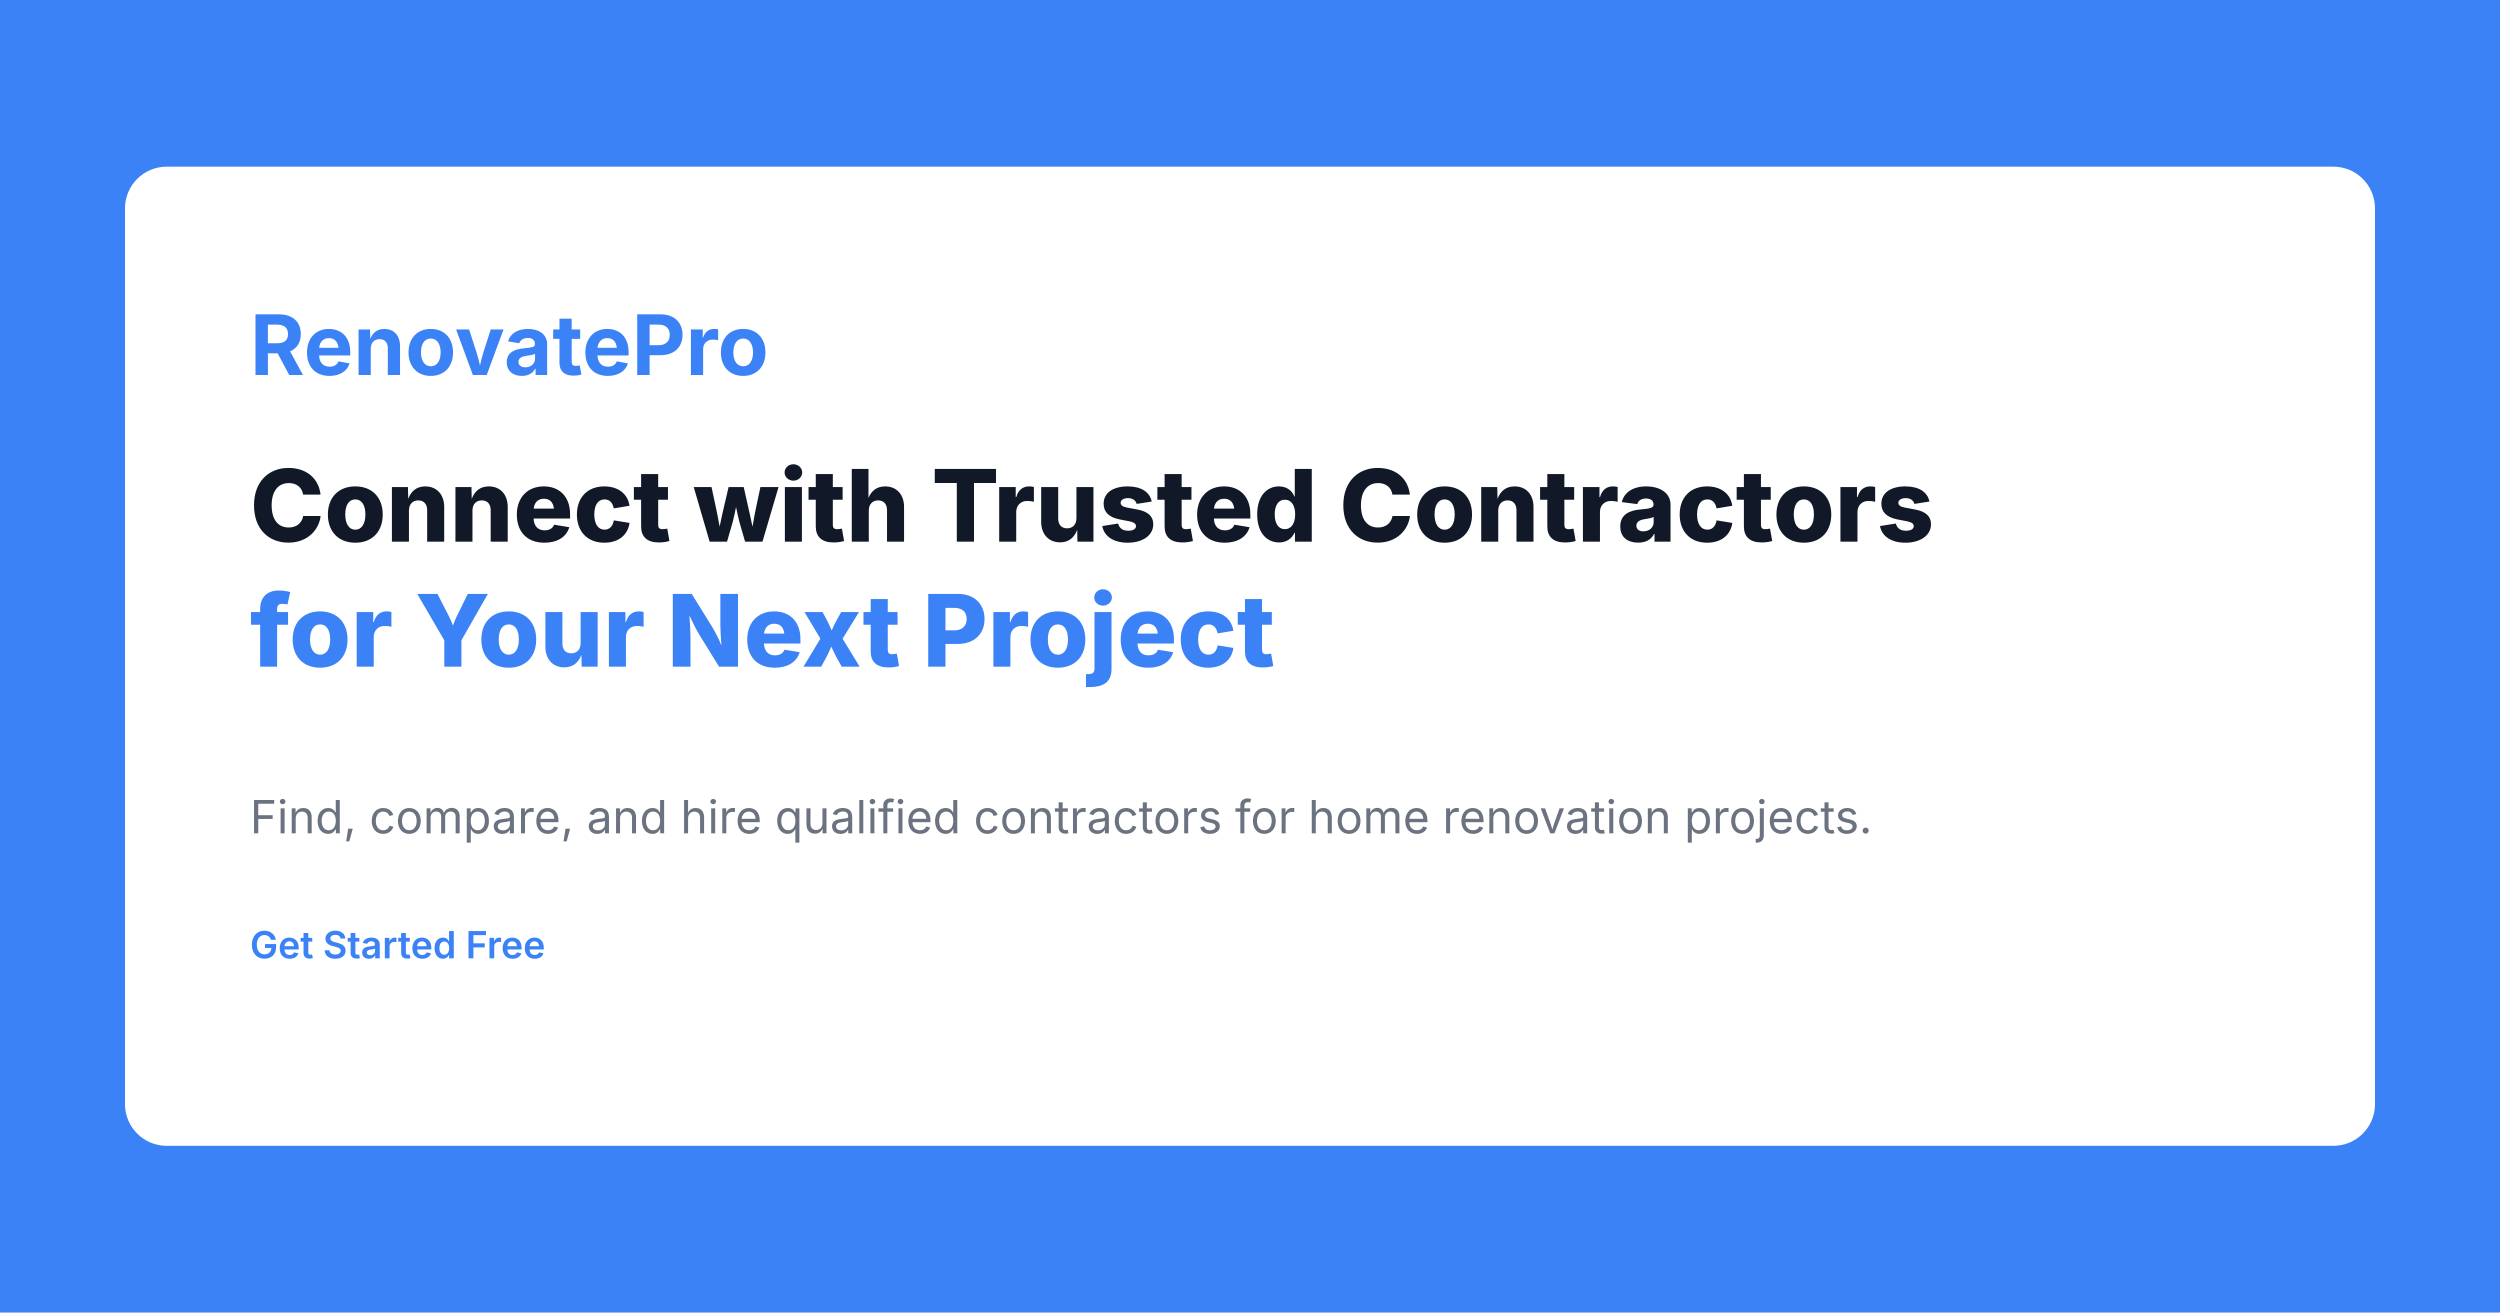
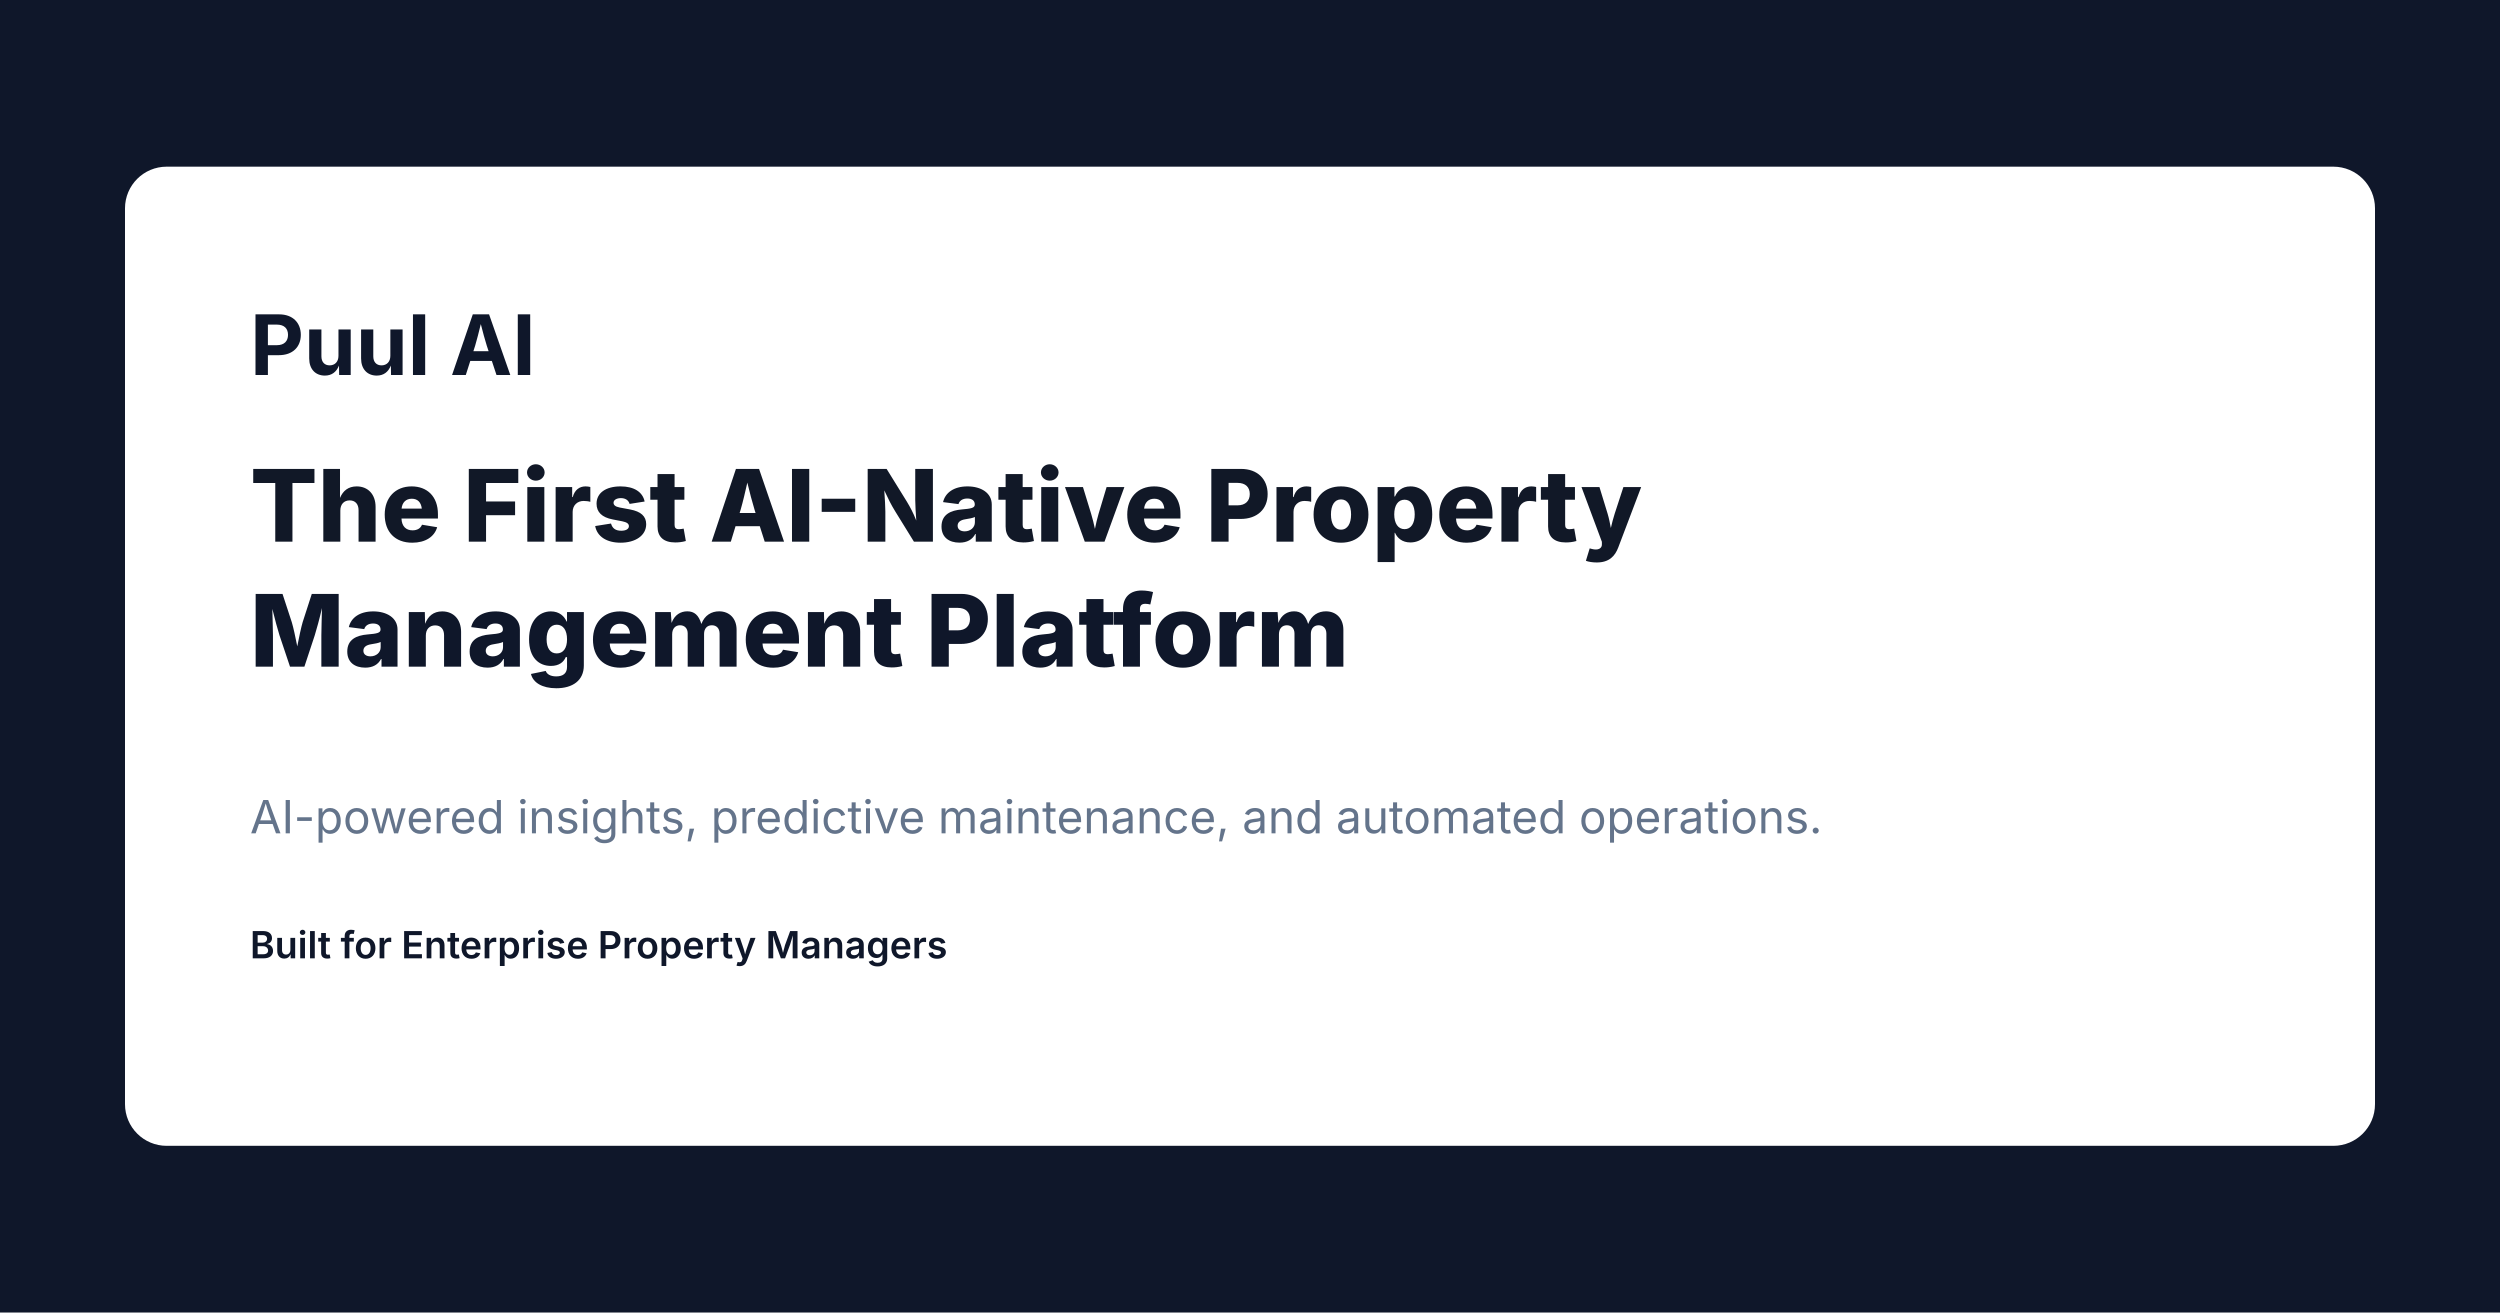
<svg xmlns="http://www.w3.org/2000/svg" width="1200" height="630" viewBox="0 0 1200 630" fill="none">
-   <rect width="1200" height="630" fill="#3B82F6" />
-   <rect x="60" y="80" width="1080" height="470" rx="20" fill="#FFFFFF" />
-   <text x="120" y="180" font-family="system-ui, -apple-system, sans-serif" font-size="40" font-weight="700" fill="#3B82F6">
-     RenovatePro
+   <rect width="1200" height="630" fill="#0f172a" />
+   <rect x="60" y="80" width="1080" height="470" rx="20" fill="#ffffff" />
+   <text x="120" y="180" font-family="system-ui, -apple-system, sans-serif" font-size="40" font-weight="700" fill="#0f172a">
+     Puul AI
  </text>
  <text x="120" y="260" font-family="system-ui, -apple-system, sans-serif" font-size="48" font-weight="800" fill="#111827">
-     Connect with Trusted Contractors
+     The First AI-Native Property
  </text>
-   <text x="120" y="320" font-family="system-ui, -apple-system, sans-serif" font-size="48" font-weight="800" fill="#3B82F6">
-     for Your Next Project
+   <text x="120" y="320" font-family="system-ui, -apple-system, sans-serif" font-size="48" font-weight="800" fill="#0f172a">
+     Management Platform
  </text>
-   <text x="120" y="400" font-family="system-ui, -apple-system, sans-serif" font-size="22" font-weight="400" fill="#6B7280">
-     Find, compare, and hire qualified contractors for home renovation projects.
+   <text x="120" y="400" font-family="system-ui, -apple-system, sans-serif" font-size="22" font-weight="400" fill="#64748b">
+     AI-powered insights, predictive maintenance, and automated operations.
  </text>
-   <text x="120" y="460" font-family="system-ui, -apple-system, sans-serif" font-size="18" font-weight="600" fill="#3B82F6">
-     Get Started Free
+   <text x="120" y="460" font-family="system-ui, -apple-system, sans-serif" font-size="18" font-weight="600" fill="#0f172a">
+     Built for Enterprise Property Managers
  </text>
</svg>
